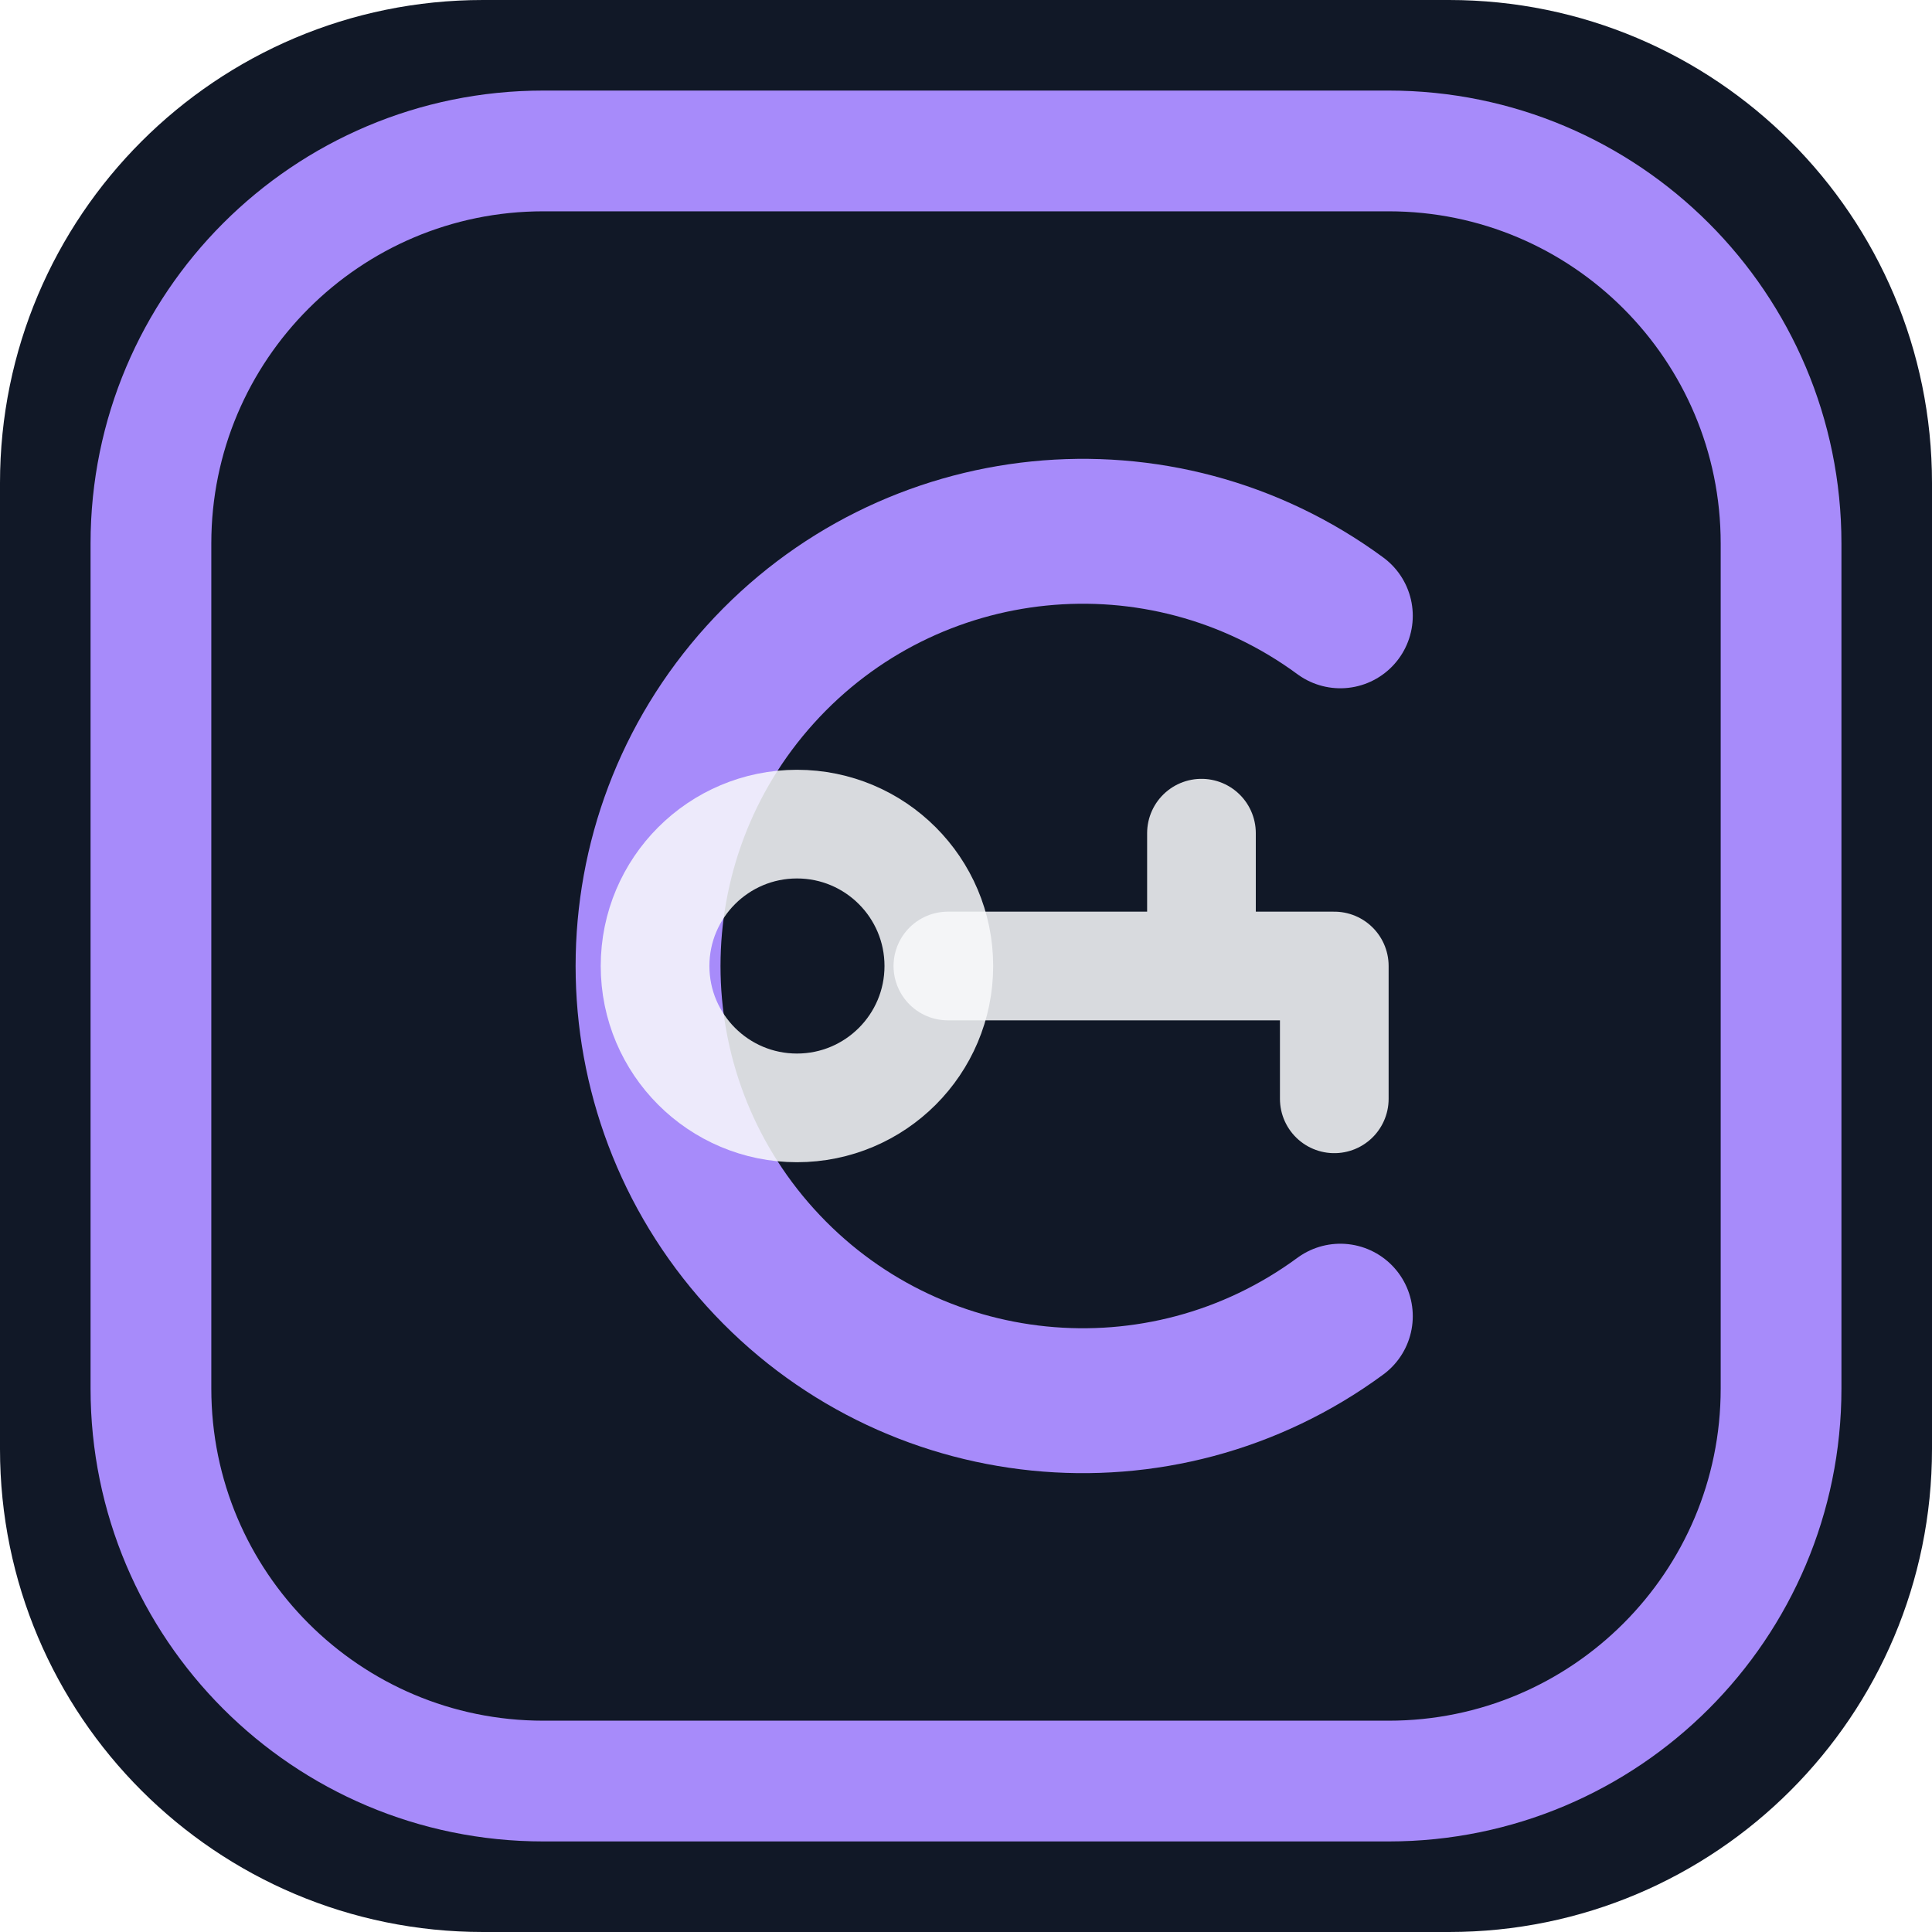
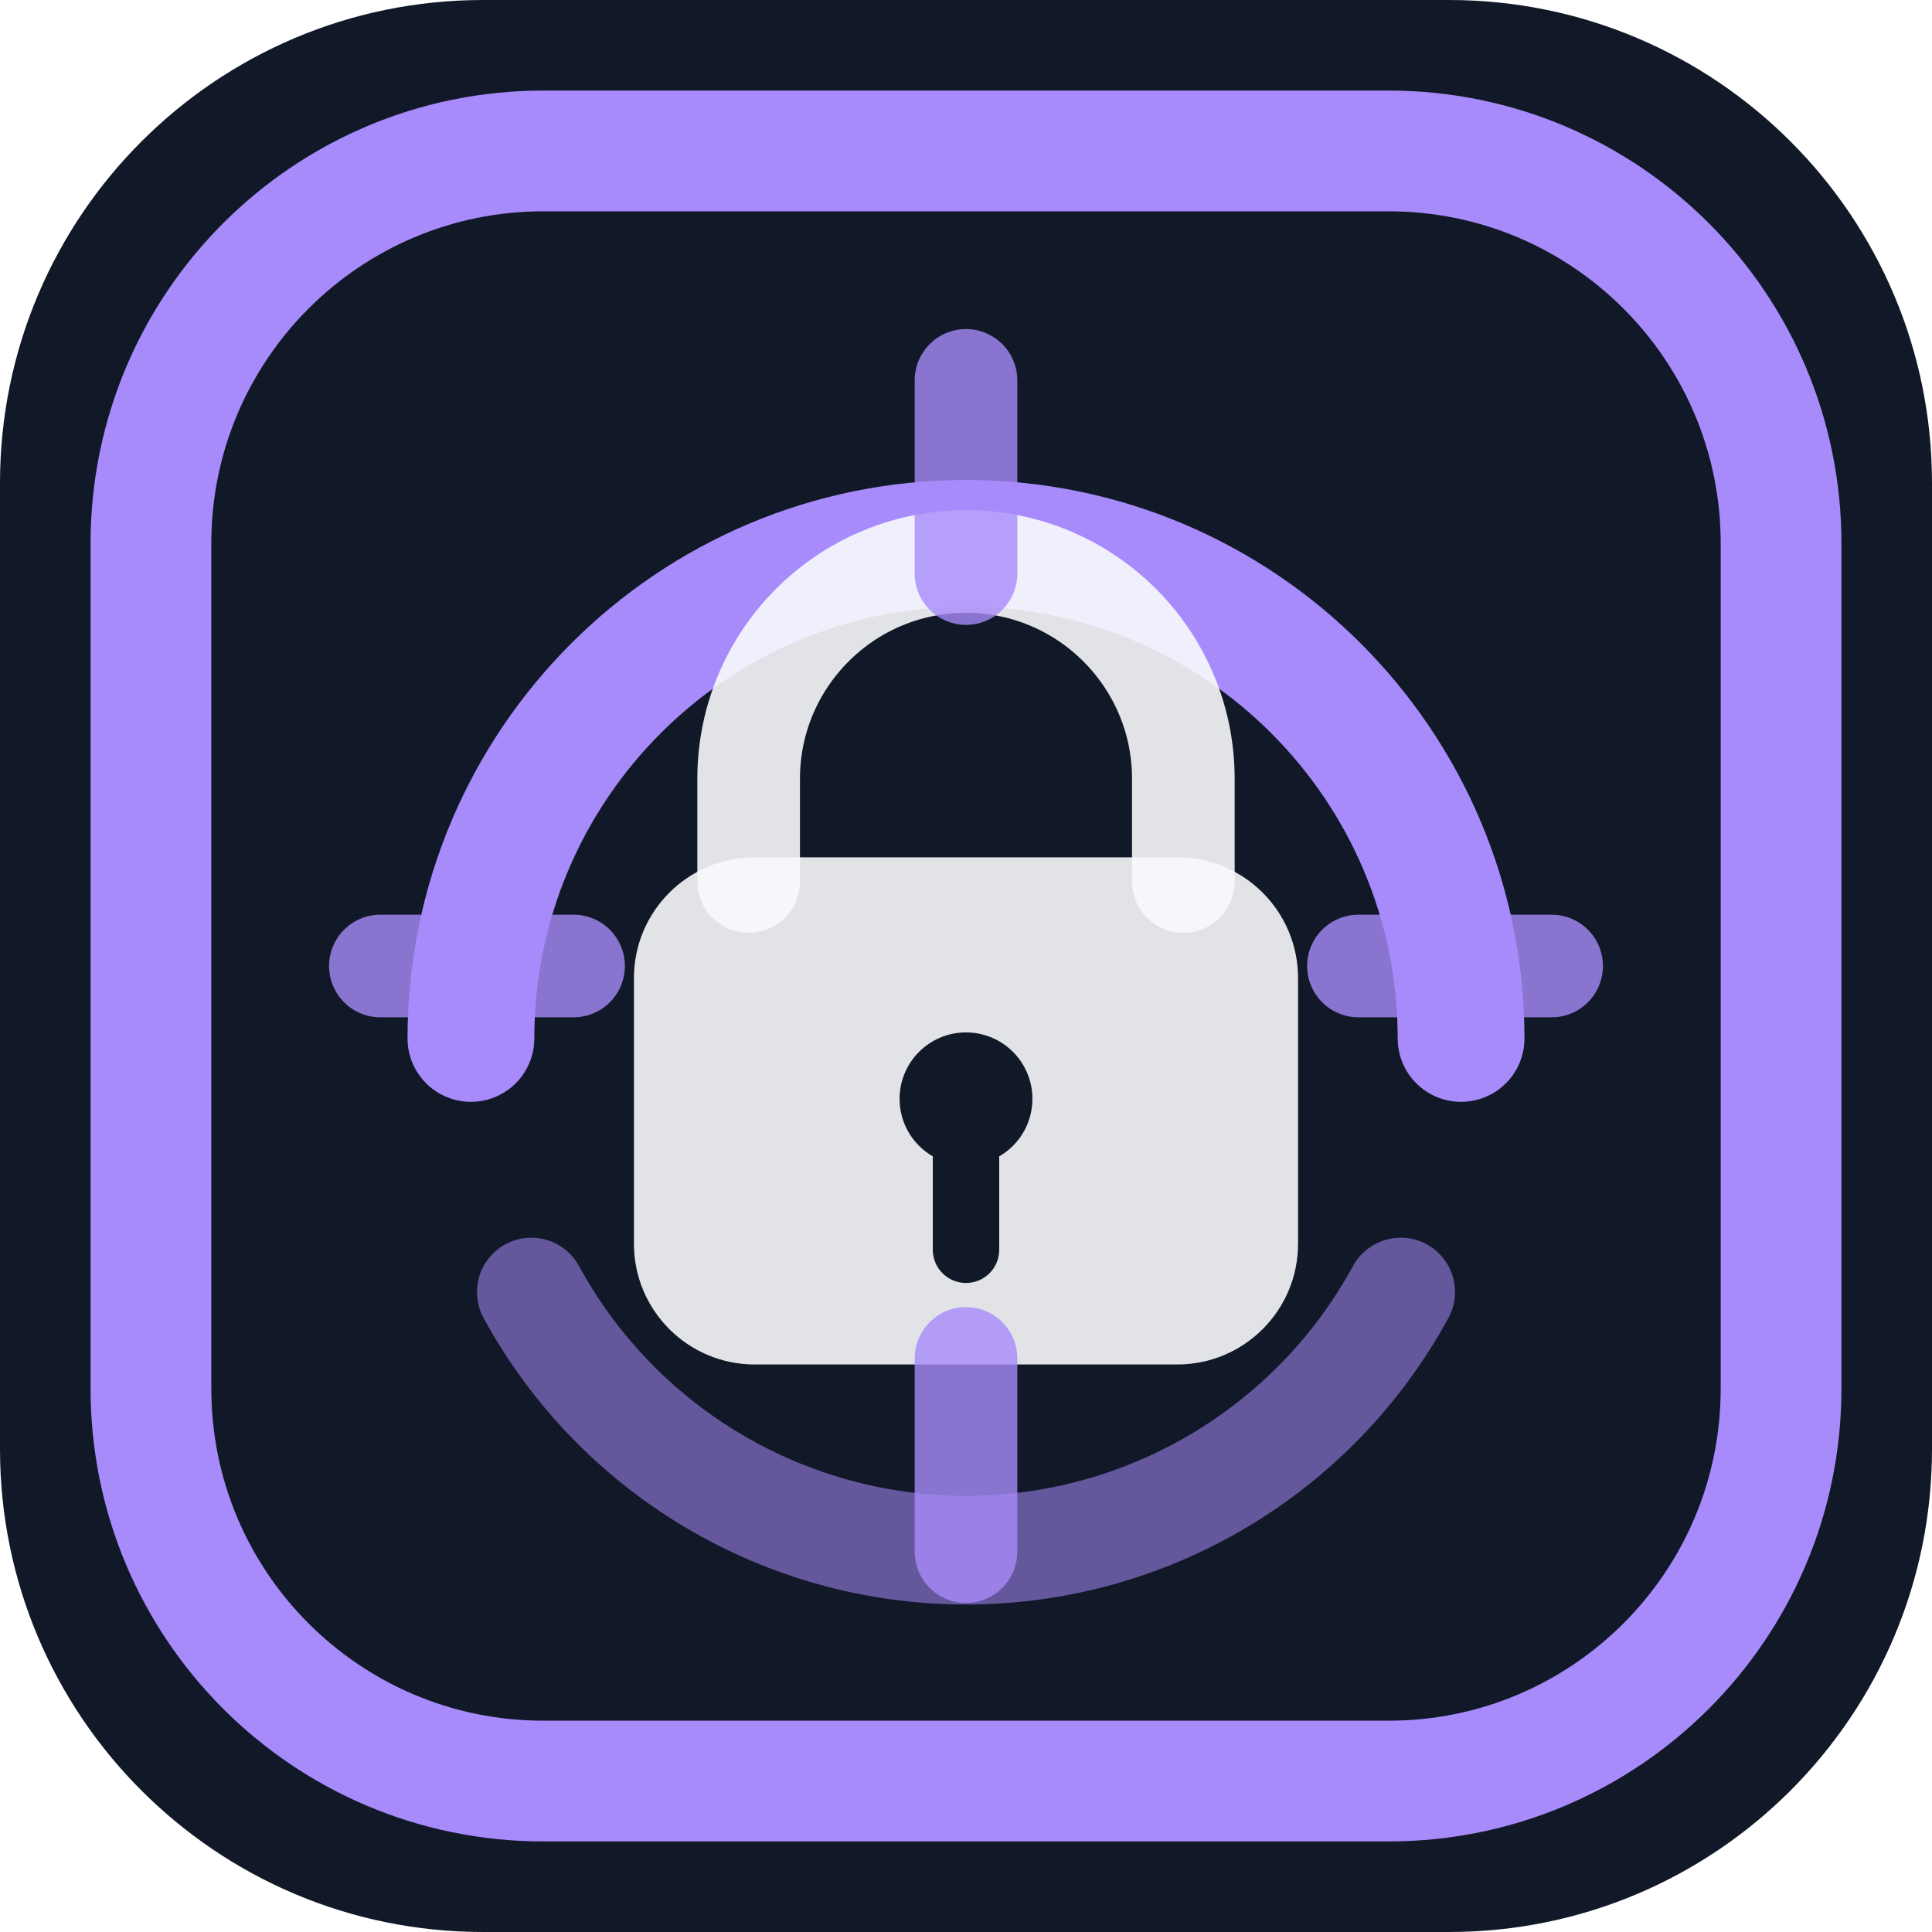
<svg xmlns="http://www.w3.org/2000/svg" viewBox="0 0 64 64">
  <rect width="64" height="64" rx="16" fill="#111827" />
  <rect x="5" y="5" width="54" height="54" rx="13" fill="none" stroke="#a78bfa" stroke-width="4" />
-   <path d="M44.4 20.4a14.4 14.4 0 1 0 0 23.2" fill="none" stroke="#a78bfa" stroke-linecap="round" stroke-width="4.8" />
-   <circle cx="26.4" cy="32" r="4.7" fill="none" stroke="#f8fafc" stroke-opacity=".86" stroke-width="3.6" />
-   <path d="M31.4 32h12.8m-4.4 0v-4.4m4.4 4.4v4.4" stroke="#f8fafc" stroke-linecap="round" stroke-linejoin="round" stroke-opacity=".86" stroke-width="3.6" />
+   <path d="M15.6 34.4a16.4 16.4 0 0 1 32.8 0" fill="none" stroke="#a78bfa" stroke-linecap="round" stroke-width="4.2" />
+   <path d="M17.6 42.8a16.4 16.4 0 0 0 28.8 0" fill="none" stroke="#a78bfa" stroke-linecap="round" stroke-opacity=".55" stroke-width="3.6" />
+   <path d="M24.8 29.2v-3.4a7.2 7.2 0 0 1 14.4 0v3.4" fill="none" stroke="#f8fafc" stroke-linecap="round" stroke-opacity=".9" stroke-width="3.4" />
+   <rect x="21" y="28.4" width="22" height="16.8" rx="4" fill="#f8fafc" fill-opacity=".9" />
+   <circle cx="32" cy="36.4" r="2.2" fill="#111827" />
+   <path d="M32 38.4v3" stroke="#111827" stroke-linecap="round" stroke-width="2.2" />
+   <path d="M12.6 32h6.4m26 0h6.4M32 12.6V19M32 45v6.4" stroke="#a78bfa" stroke-linecap="round" stroke-opacity=".8" stroke-width="3.4" />
</svg>
